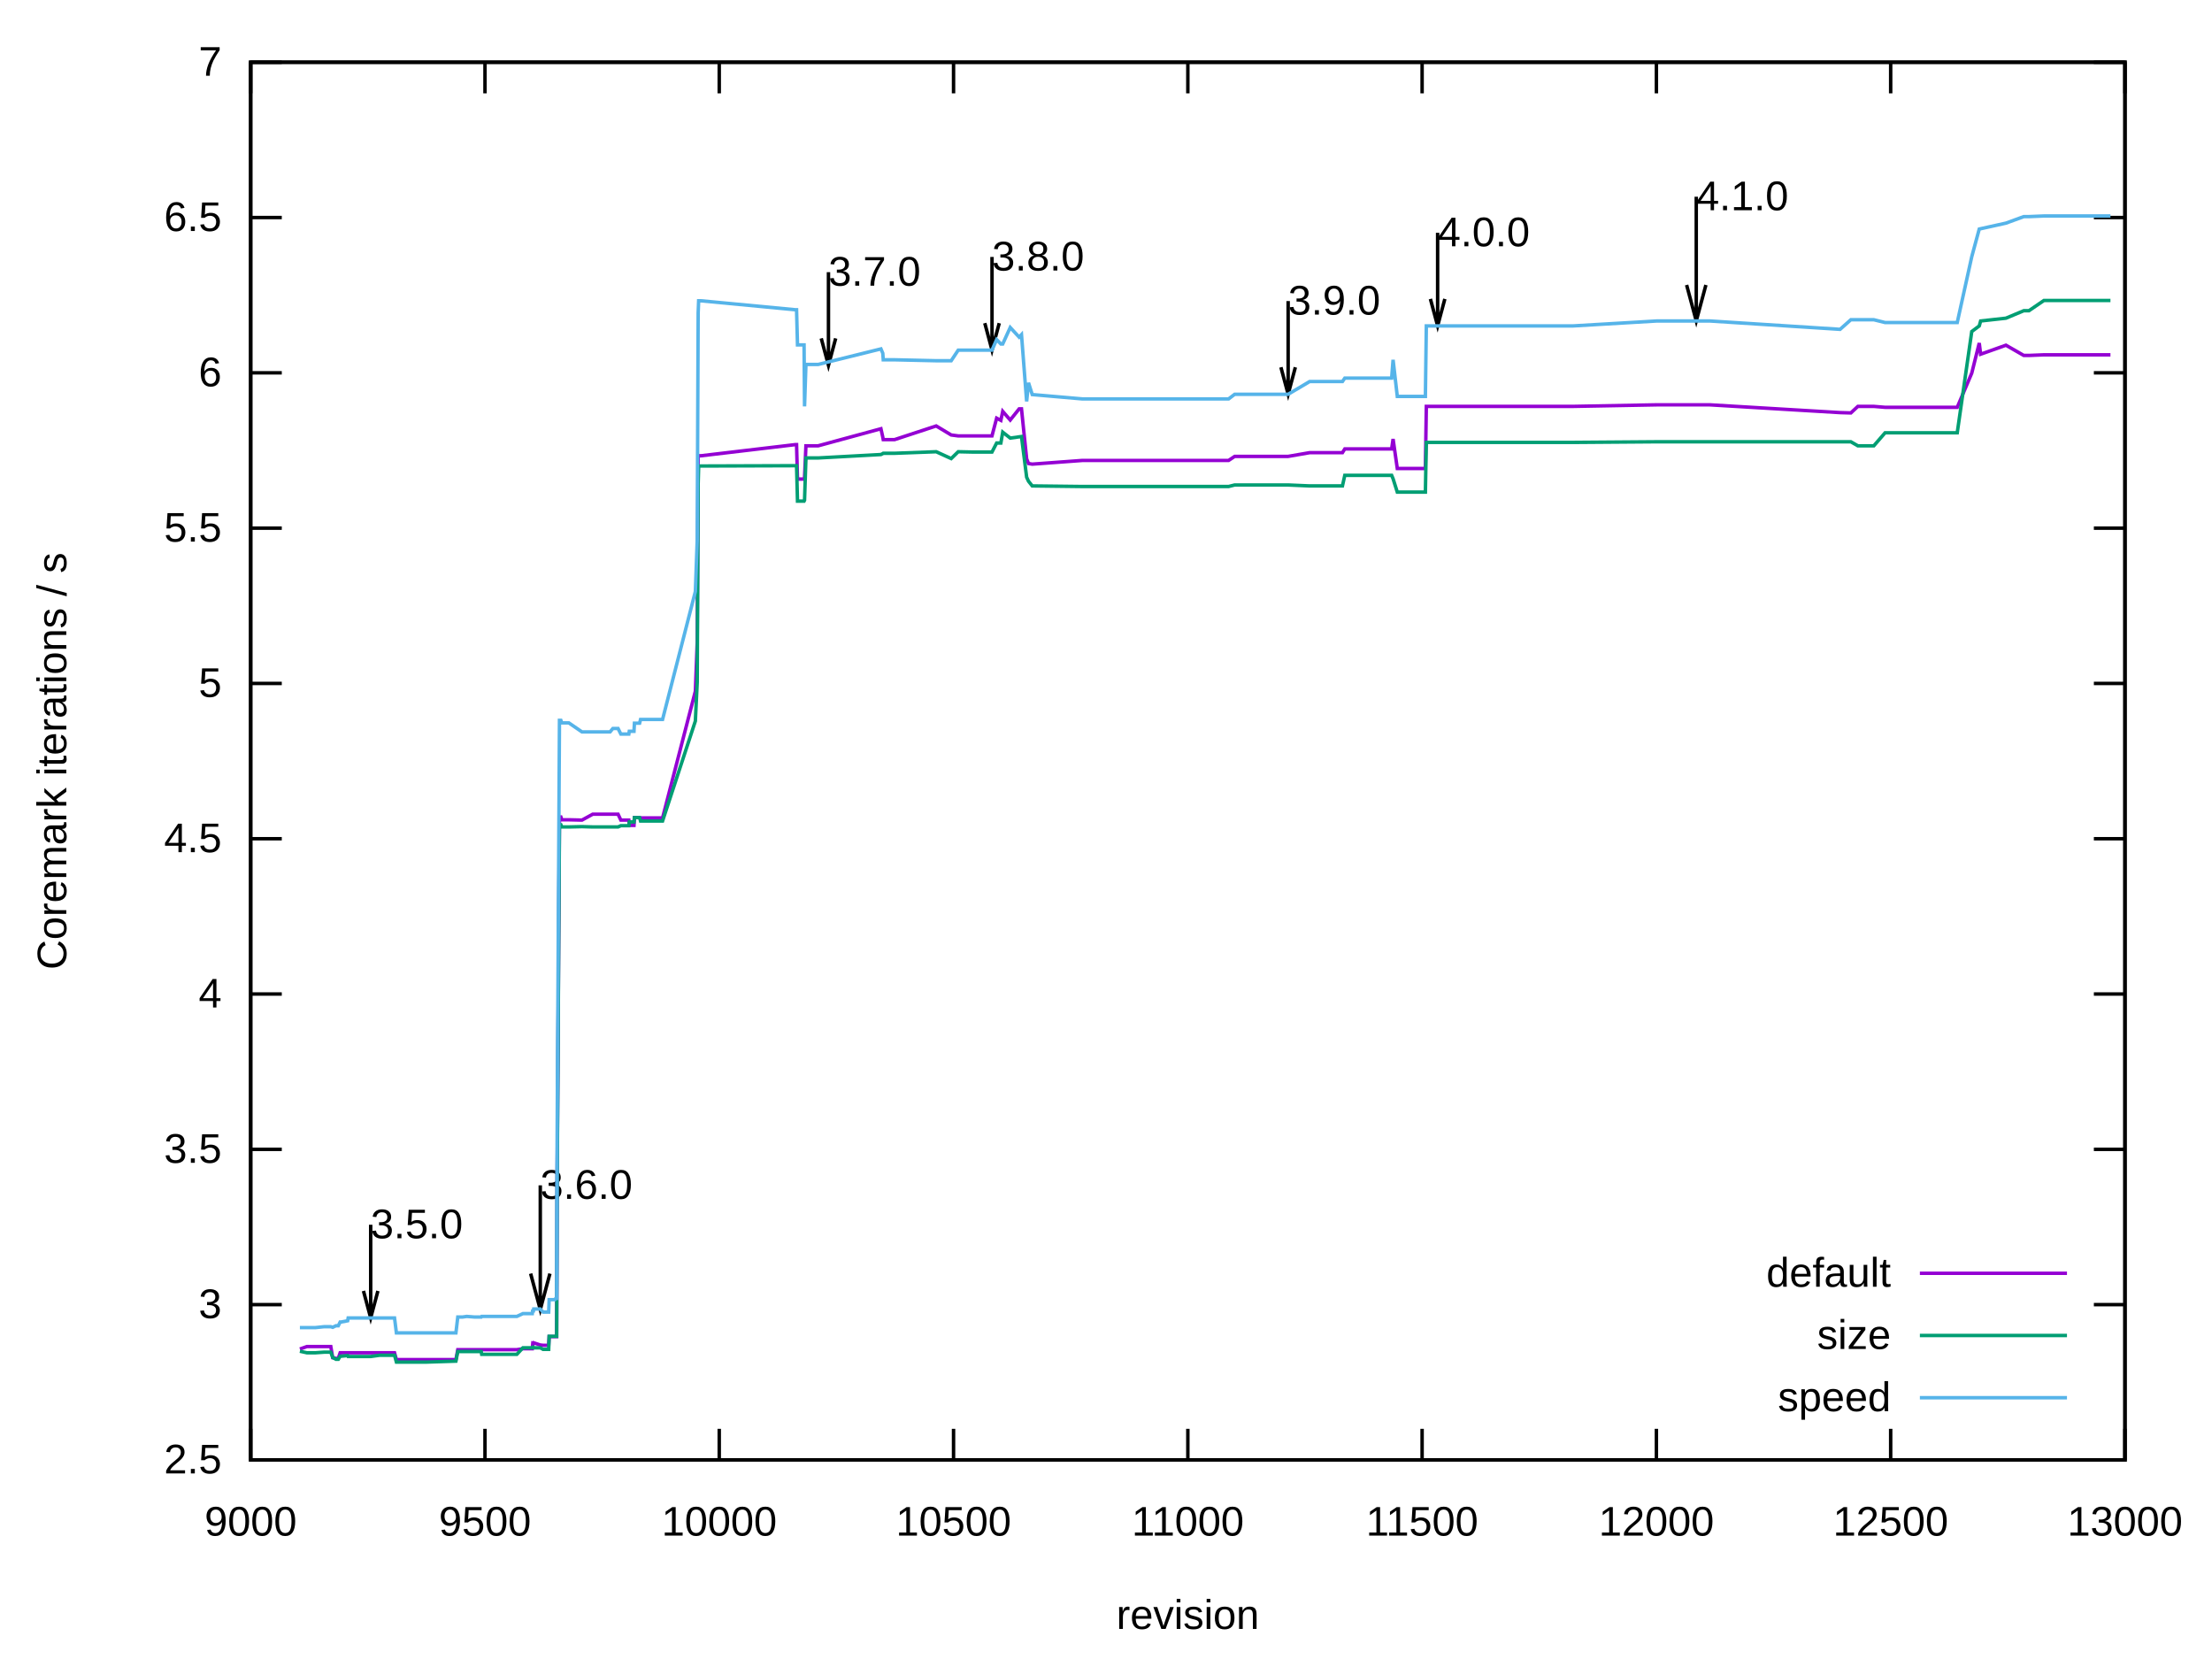
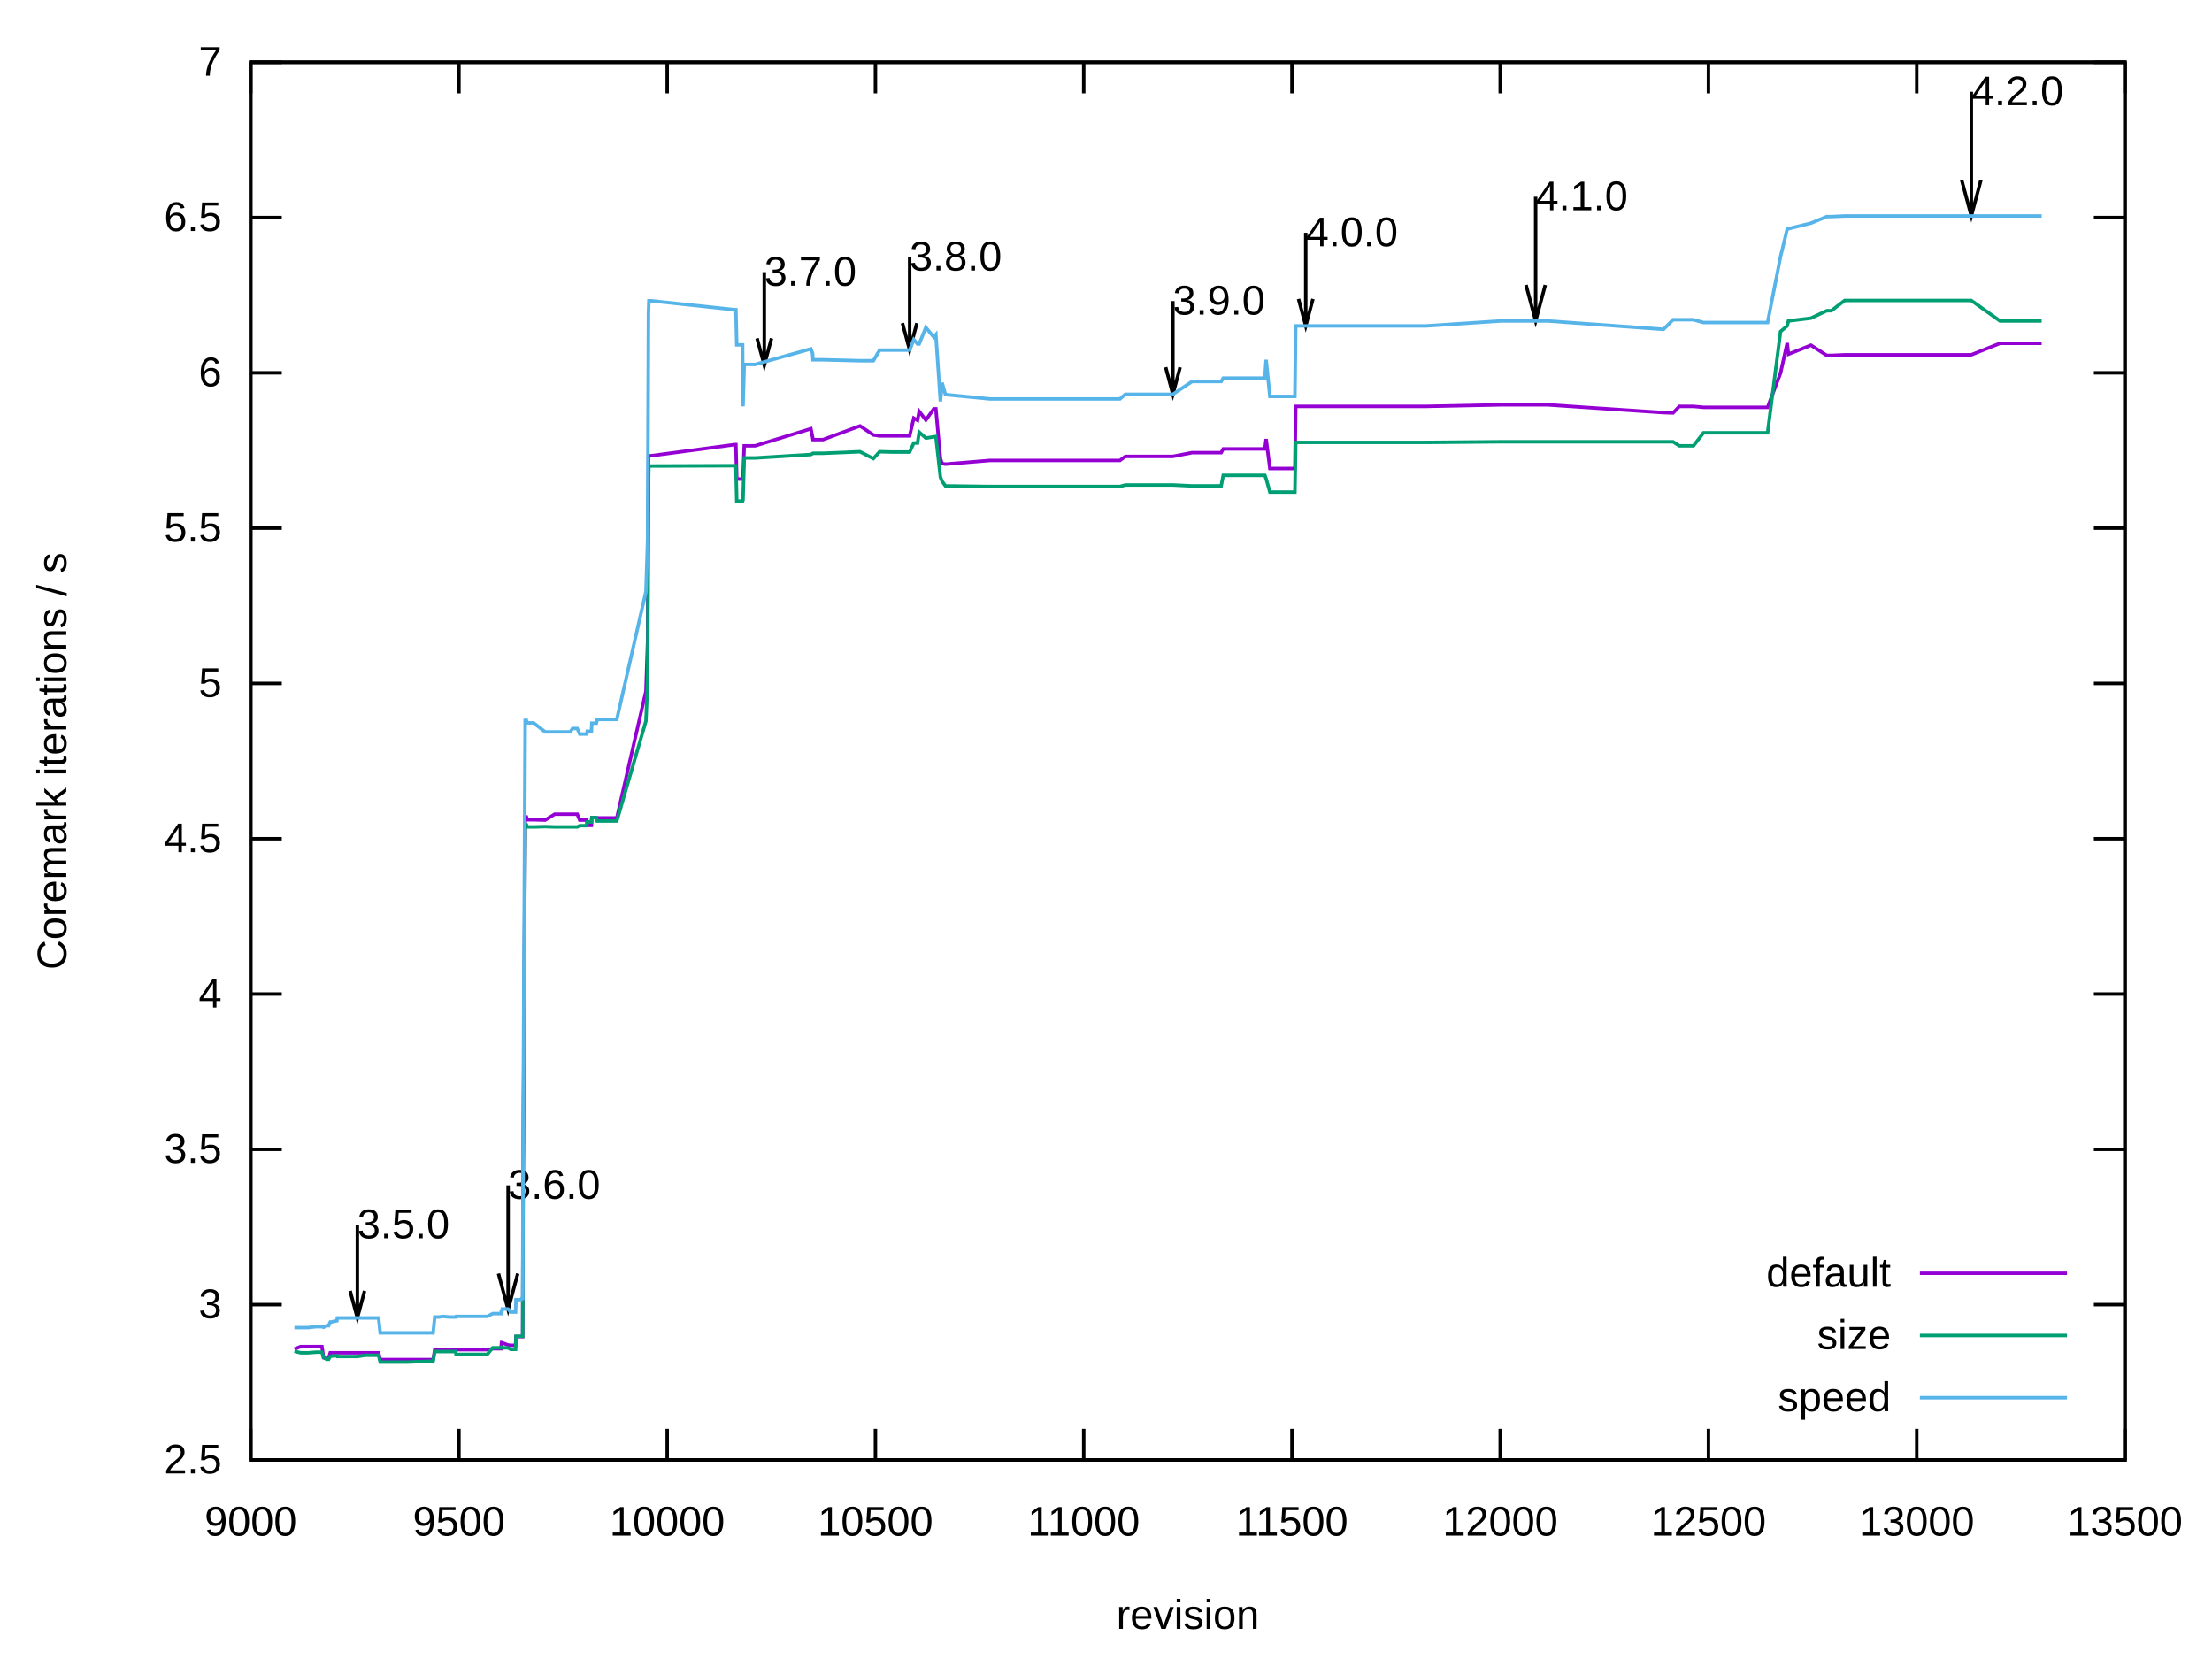
<svg xmlns="http://www.w3.org/2000/svg" xmlns:xlink="http://www.w3.org/1999/xlink" width="640" height="480" viewBox="0 0 640 480">
  <g id="gnuplot_canvas">
    <rect x="0" y="0" width="640" height="480" fill="none" />
    <defs>
      <circle id="gpDot" r="0.5" stroke-width="0.5" stroke="currentColor" />
      <path id="gpPt0" stroke-width="0.222" stroke="currentColor" d="M-1,0 h2 M0,-1 v2" />
      <path id="gpPt1" stroke-width="0.222" stroke="currentColor" d="M-1,-1 L1,1 M1,-1 L-1,1" />
      <path id="gpPt2" stroke-width="0.222" stroke="currentColor" d="M-1,0 L1,0 M0,-1 L0,1 M-1,-1 L1,1 M-1,1 L1,-1" />
      <rect id="gpPt3" stroke-width="0.222" stroke="currentColor" x="-1" y="-1" width="2" height="2" />
      <rect id="gpPt4" stroke-width="0.222" stroke="currentColor" fill="currentColor" x="-1" y="-1" width="2" height="2" />
      <circle id="gpPt5" stroke-width="0.222" stroke="currentColor" cx="0" cy="0" r="1" />
      <use xlink:href="#gpPt5" id="gpPt6" fill="currentColor" stroke="none" />
      <path id="gpPt7" stroke-width="0.222" stroke="currentColor" d="M0,-1.33 L-1.33,0.67 L1.33,0.67 z" />
      <use xlink:href="#gpPt7" id="gpPt8" fill="currentColor" stroke="none" />
      <use xlink:href="#gpPt7" id="gpPt9" stroke="currentColor" transform="rotate(180)" />
      <use xlink:href="#gpPt9" id="gpPt10" fill="currentColor" stroke="none" />
      <use xlink:href="#gpPt3" id="gpPt11" stroke="currentColor" transform="rotate(45)" />
      <use xlink:href="#gpPt11" id="gpPt12" fill="currentColor" stroke="none" />
      <path id="gpPt13" stroke-width="0.222" stroke="currentColor" d="M0,1.330 L1.265,0.411 L0.782,-1.067 L-0.782,-1.076 L-1.265,0.411 z" />
      <use xlink:href="#gpPt13" id="gpPt14" fill="currentColor" stroke="none" />
      <filter id="textbox" filterUnits="objectBoundingBox" x="0" y="0" height="1" width="1">
        <feFlood flood-color="white" flood-opacity="1" result="bgnd" />
        <feComposite in="SourceGraphic" in2="bgnd" operator="atop" />
      </filter>
      <filter id="greybox" filterUnits="objectBoundingBox" x="0" y="0" height="1" width="1">
        <feFlood flood-color="lightgrey" flood-opacity="1" result="grey" />
        <feComposite in="SourceGraphic" in2="grey" operator="atop" />
      </filter>
    </defs>
    <g fill="none" color="white" stroke="currentColor" stroke-width="1.00" stroke-linecap="butt" stroke-linejoin="miter">
</g>
    <g fill="none" color="black" stroke="currentColor" stroke-width="1.00" stroke-linecap="butt" stroke-linejoin="miter">
      <path stroke="black" d="M72.53,422.40 L81.53,422.40 M614.82,422.40 L605.82,422.40  " />
      <g transform="translate(64.14,426.30)" stroke="none" fill="black" font-family="Arial" font-size="12.00" text-anchor="end">
        <text>
          <tspan font-family="Arial"> 2.5</tspan>
        </text>
      </g>
    </g>
    <g fill="none" color="black" stroke="currentColor" stroke-width="1.00" stroke-linecap="butt" stroke-linejoin="miter">
      <path stroke="black" d="M72.53,377.47 L81.53,377.47 M614.82,377.47 L605.82,377.47  " />
      <g transform="translate(64.14,381.37)" stroke="none" fill="black" font-family="Arial" font-size="12.00" text-anchor="end">
        <text>
          <tspan font-family="Arial"> 3</tspan>
        </text>
      </g>
    </g>
    <g fill="none" color="black" stroke="currentColor" stroke-width="1.00" stroke-linecap="butt" stroke-linejoin="miter">
      <path stroke="black" d="M72.53,332.54 L81.53,332.54 M614.82,332.54 L605.82,332.54  " />
      <g transform="translate(64.14,336.44)" stroke="none" fill="black" font-family="Arial" font-size="12.00" text-anchor="end">
        <text>
          <tspan font-family="Arial"> 3.5</tspan>
        </text>
      </g>
    </g>
    <g fill="none" color="black" stroke="currentColor" stroke-width="1.00" stroke-linecap="butt" stroke-linejoin="miter">
      <path stroke="black" d="M72.53,287.60 L81.53,287.60 M614.82,287.60 L605.82,287.60  " />
      <g transform="translate(64.14,291.50)" stroke="none" fill="black" font-family="Arial" font-size="12.00" text-anchor="end">
        <text>
          <tspan font-family="Arial"> 4</tspan>
        </text>
      </g>
    </g>
    <g fill="none" color="black" stroke="currentColor" stroke-width="1.00" stroke-linecap="butt" stroke-linejoin="miter">
      <path stroke="black" d="M72.53,242.67 L81.53,242.67 M614.82,242.67 L605.82,242.67  " />
      <g transform="translate(64.14,246.57)" stroke="none" fill="black" font-family="Arial" font-size="12.00" text-anchor="end">
        <text>
          <tspan font-family="Arial"> 4.5</tspan>
        </text>
      </g>
    </g>
    <g fill="none" color="black" stroke="currentColor" stroke-width="1.00" stroke-linecap="butt" stroke-linejoin="miter">
      <path stroke="black" d="M72.53,197.74 L81.53,197.74 M614.82,197.74 L605.82,197.74  " />
      <g transform="translate(64.14,201.64)" stroke="none" fill="black" font-family="Arial" font-size="12.00" text-anchor="end">
        <text>
          <tspan font-family="Arial"> 5</tspan>
        </text>
      </g>
    </g>
    <g fill="none" color="black" stroke="currentColor" stroke-width="1.00" stroke-linecap="butt" stroke-linejoin="miter">
      <path stroke="black" d="M72.53,152.81 L81.53,152.81 M614.82,152.81 L605.82,152.81  " />
      <g transform="translate(64.14,156.71)" stroke="none" fill="black" font-family="Arial" font-size="12.00" text-anchor="end">
        <text>
          <tspan font-family="Arial"> 5.5</tspan>
        </text>
      </g>
    </g>
    <g fill="none" color="black" stroke="currentColor" stroke-width="1.00" stroke-linecap="butt" stroke-linejoin="miter">
      <path stroke="black" d="M72.53,107.87 L81.53,107.87 M614.82,107.87 L605.82,107.87  " />
      <g transform="translate(64.14,111.77)" stroke="none" fill="black" font-family="Arial" font-size="12.00" text-anchor="end">
        <text>
          <tspan font-family="Arial"> 6</tspan>
        </text>
      </g>
    </g>
    <g fill="none" color="black" stroke="currentColor" stroke-width="1.00" stroke-linecap="butt" stroke-linejoin="miter">
      <path stroke="black" d="M72.53,62.94 L81.53,62.94 M614.82,62.94 L605.82,62.94  " />
      <g transform="translate(64.14,66.84)" stroke="none" fill="black" font-family="Arial" font-size="12.00" text-anchor="end">
        <text>
          <tspan font-family="Arial"> 6.5</tspan>
        </text>
      </g>
    </g>
    <g fill="none" color="black" stroke="currentColor" stroke-width="1.00" stroke-linecap="butt" stroke-linejoin="miter">
      <path stroke="black" d="M72.53,18.01 L81.53,18.01 M614.82,18.01 L605.82,18.01  " />
      <g transform="translate(64.14,21.91)" stroke="none" fill="black" font-family="Arial" font-size="12.00" text-anchor="end">
        <text>
          <tspan font-family="Arial"> 7</tspan>
        </text>
      </g>
    </g>
    <g fill="none" color="black" stroke="currentColor" stroke-width="1.00" stroke-linecap="butt" stroke-linejoin="miter">
      <path stroke="black" d="M72.53,422.40 L72.53,413.40 M72.53,18.01 L72.53,27.01  " />
      <g transform="translate(72.53,444.30)" stroke="none" fill="black" font-family="Arial" font-size="12.00" text-anchor="middle">
        <text>
          <tspan font-family="Arial"> 9000</tspan>
        </text>
      </g>
    </g>
    <g fill="none" color="black" stroke="currentColor" stroke-width="1.00" stroke-linecap="butt" stroke-linejoin="miter">
-       <path stroke="black" d="M140.32,422.40 L140.32,413.40 M140.32,18.01 L140.32,27.01  " />
-       <g transform="translate(140.32,444.30)" stroke="none" fill="black" font-family="Arial" font-size="12.00" text-anchor="middle">
+       <path stroke="black" d="M132.78,422.40 L132.78,413.40 M132.78,18.01 L132.78,27.01  " />
+       <g transform="translate(132.78,444.30)" stroke="none" fill="black" font-family="Arial" font-size="12.00" text-anchor="middle">
        <text>
          <tspan font-family="Arial"> 9500</tspan>
        </text>
      </g>
    </g>
    <g fill="none" color="black" stroke="currentColor" stroke-width="1.00" stroke-linecap="butt" stroke-linejoin="miter">
-       <path stroke="black" d="M208.10,422.40 L208.10,413.40 M208.10,18.01 L208.10,27.01  " />
-       <g transform="translate(208.10,444.30)" stroke="none" fill="black" font-family="Arial" font-size="12.00" text-anchor="middle">
+       <path stroke="black" d="M193.04,422.40 L193.04,413.40 M193.04,18.01 L193.04,27.01  " />
+       <g transform="translate(193.04,444.30)" stroke="none" fill="black" font-family="Arial" font-size="12.00" text-anchor="middle">
        <text>
          <tspan font-family="Arial"> 10000</tspan>
        </text>
      </g>
    </g>
    <g fill="none" color="black" stroke="currentColor" stroke-width="1.00" stroke-linecap="butt" stroke-linejoin="miter">
-       <path stroke="black" d="M275.89,422.40 L275.89,413.40 M275.89,18.01 L275.89,27.01  " />
-       <g transform="translate(275.89,444.30)" stroke="none" fill="black" font-family="Arial" font-size="12.00" text-anchor="middle">
+       <path stroke="black" d="M253.29,422.40 L253.29,413.40 M253.29,18.01 L253.29,27.01  " />
+       <g transform="translate(253.29,444.30)" stroke="none" fill="black" font-family="Arial" font-size="12.00" text-anchor="middle">
        <text>
          <tspan font-family="Arial"> 10500</tspan>
        </text>
      </g>
    </g>
    <g fill="none" color="black" stroke="currentColor" stroke-width="1.00" stroke-linecap="butt" stroke-linejoin="miter">
-       <path stroke="black" d="M343.68,422.40 L343.68,413.40 M343.68,18.01 L343.68,27.01  " />
-       <g transform="translate(343.68,444.30)" stroke="none" fill="black" font-family="Arial" font-size="12.00" text-anchor="middle">
+       <path stroke="black" d="M313.55,422.40 L313.55,413.40 M313.55,18.01 L313.55,27.01  " />
+       <g transform="translate(313.55,444.30)" stroke="none" fill="black" font-family="Arial" font-size="12.00" text-anchor="middle">
        <text>
          <tspan font-family="Arial"> 11000</tspan>
        </text>
      </g>
    </g>
    <g fill="none" color="black" stroke="currentColor" stroke-width="1.00" stroke-linecap="butt" stroke-linejoin="miter">
-       <path stroke="black" d="M411.46,422.40 L411.46,413.40 M411.46,18.01 L411.46,27.01  " />
-       <g transform="translate(411.46,444.30)" stroke="none" fill="black" font-family="Arial" font-size="12.00" text-anchor="middle">
+       <path stroke="black" d="M373.80,422.40 L373.80,413.40 M373.80,18.01 L373.80,27.01  " />
+       <g transform="translate(373.80,444.30)" stroke="none" fill="black" font-family="Arial" font-size="12.00" text-anchor="middle">
        <text>
          <tspan font-family="Arial"> 11500</tspan>
        </text>
      </g>
    </g>
    <g fill="none" color="black" stroke="currentColor" stroke-width="1.00" stroke-linecap="butt" stroke-linejoin="miter">
-       <path stroke="black" d="M479.25,422.40 L479.25,413.40 M479.25,18.01 L479.25,27.01  " />
-       <g transform="translate(479.25,444.30)" stroke="none" fill="black" font-family="Arial" font-size="12.00" text-anchor="middle">
+       <path stroke="black" d="M434.06,422.40 L434.06,413.40 M434.06,18.01 L434.06,27.01  " />
+       <g transform="translate(434.06,444.30)" stroke="none" fill="black" font-family="Arial" font-size="12.00" text-anchor="middle">
        <text>
          <tspan font-family="Arial"> 12000</tspan>
        </text>
      </g>
    </g>
    <g fill="none" color="black" stroke="currentColor" stroke-width="1.00" stroke-linecap="butt" stroke-linejoin="miter">
-       <path stroke="black" d="M547.03,422.40 L547.03,413.40 M547.03,18.01 L547.03,27.01  " />
-       <g transform="translate(547.03,444.30)" stroke="none" fill="black" font-family="Arial" font-size="12.00" text-anchor="middle">
+       <path stroke="black" d="M494.31,422.40 L494.31,413.40 M494.31,18.01 L494.31,27.01  " />
+       <g transform="translate(494.31,444.30)" stroke="none" fill="black" font-family="Arial" font-size="12.00" text-anchor="middle">
        <text>
          <tspan font-family="Arial"> 12500</tspan>
+         </text>
+       </g>
+     </g>
+     <g fill="none" color="black" stroke="currentColor" stroke-width="1.00" stroke-linecap="butt" stroke-linejoin="miter">
+       <path stroke="black" d="M554.57,422.40 L554.57,413.40 M554.57,18.01 L554.57,27.01  " />
+       <g transform="translate(554.57,444.30)" stroke="none" fill="black" font-family="Arial" font-size="12.00" text-anchor="middle">
+         <text>
+           <tspan font-family="Arial"> 13000</tspan>
        </text>
      </g>
    </g>
    <g fill="none" color="black" stroke="currentColor" stroke-width="1.00" stroke-linecap="butt" stroke-linejoin="miter">
      <path stroke="black" d="M614.82,422.40 L614.82,413.40 M614.82,18.01 L614.82,27.01  " />
      <g transform="translate(614.82,444.30)" stroke="none" fill="black" font-family="Arial" font-size="12.00" text-anchor="middle">
        <text>
-           <tspan font-family="Arial"> 13000</tspan>
+           <tspan font-family="Arial"> 13500</tspan>
        </text>
      </g>
    </g>
    <g fill="none" color="black" stroke="currentColor" stroke-width="1.00" stroke-linecap="butt" stroke-linejoin="miter">
</g>
    <g fill="none" color="black" stroke="currentColor" stroke-width="1.00" stroke-linecap="butt" stroke-linejoin="miter">
      <path stroke="black" d="M72.53,18.01 L72.53,422.40 L614.82,422.40 L614.82,18.01 L72.53,18.01 Z  " />
-       <g transform="translate(107.24,358.27)" stroke="none" fill="black" font-family="Arial" font-size="12.00" text-anchor="start">
+       <g transform="translate(103.38,358.27)" stroke="none" fill="black" font-family="Arial" font-size="12.00" text-anchor="start">
        <text>
          <tspan font-family="Arial">3.5.0</tspan>
        </text>
      </g>
-       <g transform="translate(156.31,346.86)" stroke="none" fill="black" font-family="Arial" font-size="12.00" text-anchor="start">
+       <g transform="translate(147.00,346.86)" stroke="none" fill="black" font-family="Arial" font-size="12.00" text-anchor="start">
        <text>
          <tspan font-family="Arial">3.6.0</tspan>
        </text>
      </g>
-       <g transform="translate(239.69,82.66)" stroke="none" fill="black" font-family="Arial" font-size="12.00" text-anchor="start">
+       <g transform="translate(221.12,82.66)" stroke="none" fill="black" font-family="Arial" font-size="12.00" text-anchor="start">
        <text>
          <tspan font-family="Arial">3.7.0</tspan>
        </text>
      </g>
-       <g transform="translate(287.01,78.26)" stroke="none" fill="black" font-family="Arial" font-size="12.00" text-anchor="start">
+       <g transform="translate(263.18,78.26)" stroke="none" fill="black" font-family="Arial" font-size="12.00" text-anchor="start">
        <text>
          <tspan font-family="Arial">3.8.0</tspan>
        </text>
      </g>
-       <g transform="translate(372.69,91.02)" stroke="none" fill="black" font-family="Arial" font-size="12.00" text-anchor="start">
+       <g transform="translate(339.34,91.02)" stroke="none" fill="black" font-family="Arial" font-size="12.00" text-anchor="start">
        <text>
          <tspan font-family="Arial">3.9.0</tspan>
        </text>
      </g>
-       <g transform="translate(415.94,71.25)" stroke="none" fill="black" font-family="Arial" font-size="12.00" text-anchor="start">
+       <g transform="translate(377.78,71.25)" stroke="none" fill="black" font-family="Arial" font-size="12.00" text-anchor="start">
        <text>
          <tspan font-family="Arial">4.0.0</tspan>
        </text>
      </g>
-       <g transform="translate(490.77,60.82)" stroke="none" fill="black" font-family="Arial" font-size="12.00" text-anchor="start">
+       <g transform="translate(444.30,60.82)" stroke="none" fill="black" font-family="Arial" font-size="12.00" text-anchor="start">
        <text>
          <tspan font-family="Arial">4.1.0</tspan>
        </text>
      </g>
-       <path stroke="black" d="M105.16,373.51 L107.25,381.32 L109.34,373.51 M107.25,354.36 L107.25,381.32 M153.53,368.49 L156.32,378.90 L159.11,368.49   M156.32,342.95 L156.32,378.90 M237.61,97.90 L239.70,105.71 L241.79,97.90 M239.70,78.75 L239.70,105.71 M284.93,93.50   L287.02,101.30 L289.11,93.50 M287.02,74.35 L287.02,101.30 M370.61,106.26 L372.70,114.07 L374.79,106.26 M372.70,87.11   L372.70,114.07 M413.86,86.49 L415.95,94.29 L418.04,86.49 M415.95,67.34 L415.95,94.29 M487.99,82.45 L490.78,92.86   L493.57,82.45 M490.78,56.91 L490.78,92.86  " />
+       <g transform="translate(570.35,30.45)" stroke="none" fill="black" font-family="Arial" font-size="12.00" text-anchor="start">
+         <text>
+           <tspan font-family="Arial">4.2.0</tspan>
+         </text>
+       </g>
+       <path stroke="black" d="M101.30,373.51 L103.39,381.32 L105.48,373.51 M103.39,354.36 L103.39,381.32 M144.22,368.49 L147.01,378.90 L149.80,368.49   M147.01,342.95 L147.01,378.90 M219.04,97.90 L221.13,105.71 L223.22,97.90 M221.13,78.75 L221.13,105.71 M261.10,93.50   L263.19,101.30 L265.28,93.50 M263.19,74.35 L263.19,101.30 M337.26,106.26 L339.35,114.07 L341.44,106.26 M339.35,87.11   L339.35,114.07 M375.70,86.49 L377.79,94.29 L379.88,86.49 M377.79,67.34 L377.79,94.29 M441.52,82.45 L444.31,92.86   L447.10,82.45 M444.31,56.91 L444.31,92.86 M567.57,52.07 L570.36,62.48 L573.15,52.07 M570.36,26.54 L570.36,62.48    " />
    </g>
    <g fill="none" color="black" stroke="currentColor" stroke-width="1.00" stroke-linecap="butt" stroke-linejoin="miter">
      <g transform="translate(19.18,220.21) rotate(270)" stroke="none" fill="black" font-family="Arial" font-size="12.00" text-anchor="middle">
        <text>
          <tspan font-family="Arial">Coremark iterations / s</tspan>
        </text>
      </g>
    </g>
    <g fill="none" color="black" stroke="currentColor" stroke-width="1.00" stroke-linecap="butt" stroke-linejoin="miter">
      <g transform="translate(343.67,471.30)" stroke="none" fill="black" font-family="Arial" font-size="12.00" text-anchor="middle">
        <text>
          <tspan font-family="Arial">revision</tspan>
        </text>
      </g>
    </g>
    <g fill="none" color="black" stroke="currentColor" stroke-width="1.00" stroke-linecap="butt" stroke-linejoin="miter">
</g>
    <g id="gnuplot_plot_1">
      <g fill="none" color="black" stroke="currentColor" stroke-width="1.00" stroke-linecap="butt" stroke-linejoin="miter">
        <g transform="translate(547.09,372.30)" stroke="none" fill="black" font-family="Arial" font-size="12.00" text-anchor="end">
          <text>
            <tspan font-family="Arial">default</tspan>
          </text>
        </g>
      </g>
      <g fill="none" color="black" stroke="currentColor" stroke-width="1.00" stroke-linecap="butt" stroke-linejoin="miter">
-         <path stroke="rgb(148,   0, 211)" d="M555.48,368.40 L598.04,368.40 M86.77,390.32 L88.80,389.60 L89.34,389.60 L89.75,389.60 L91.24,389.60 L93.81,389.60   L95.71,389.60 L96.26,392.83 L97.20,393.01 L97.88,393.01 L98.42,391.40 L98.70,391.40 L100.59,391.40 L100.73,391.40   L102.08,391.40 L104.12,391.40 L107.24,391.40 L109.81,391.40 L111.98,391.40 L114.15,391.40 L114.69,393.37 L115.78,393.37   L120.52,393.37 L123.51,393.37 L131.91,393.37 L132.45,390.50 L132.86,390.50 L133.81,390.50 L135.03,390.50 L137.33,390.50   L138.55,390.50 L139.23,390.50 L139.37,390.50 L140.05,390.50 L143.16,390.50 L145.74,390.50 L147.09,390.50 L149.54,390.50   L151.30,390.23 L152.38,390.23 L153.33,390.23 L154.01,390.23 L154.14,388.79 L154.28,388.88 L154.42,388.52 L156.31,389.15   L157.13,389.24 L158.21,389.24 L158.62,389.24 L158.75,389.24 L158.89,386.72 L159.03,386.72 L159.30,386.72 L159.97,386.72   L160.11,386.72 L160.52,386.72 L160.79,386.72 L161.06,386.72 L161.19,343.86 L161.87,236.38 L162.28,236.38 L162.55,237.19   L162.69,237.19 L162.82,237.19 L164.58,237.19 L168.38,237.28 L171.50,235.57 L172.85,235.57 L173.80,235.57 L174.34,235.57   L175.70,235.57 L176.11,235.57 L176.24,235.57 L176.38,235.57 L176.51,235.57 L177.33,235.57 L178.82,235.57 L179.63,237.28   L179.77,237.28 L180.04,237.28 L180.58,237.28 L181.39,237.28 L181.94,237.28 L182.07,238.81 L183.02,238.81 L183.43,238.81   L183.56,236.56 L183.70,236.56 L185.06,236.56 L185.33,236.65 L185.87,236.65 L191.70,236.65 L201.19,199.99 L201.73,185.70   L202.00,132.50 L202.14,131.87 L202.82,131.87 L230.20,128.63 L230.47,128.63 L230.74,138.61 L231.69,138.61 L232.64,138.61   L232.78,138.16 L233.18,128.99 L234.13,128.99 L236.44,128.99 L236.71,128.99 L254.88,124.05 L255.42,126.48 L255.55,127.20   L257.72,127.20 L257.86,127.20 L258.81,127.20 L270.87,123.24 L275.21,125.85 L277.24,126.12 L281.31,126.12 L283.75,126.12   L287.01,126.12 L288.36,120.99 L289.58,121.62 L290.12,119.02 L292.29,121.53 L294.87,118.30 L295.55,118.30 L297.04,132.77   L297.58,134.11 L298.66,134.29 L313.17,133.22 L314.12,133.22 L314.66,133.22 L314.80,133.22 L314.93,133.22 L315.20,133.22   L316.56,133.22 L330.12,133.22 L338.25,133.22 L340.15,133.22 L355.47,133.22 L357.23,132.05 L364.01,132.05 L372.69,132.05   L378.92,130.97 L388.41,130.97 L389.09,129.89 L393.97,129.89 L402.65,129.89 L403.06,127.02 L404.28,135.55 L412.41,135.55   L412.68,117.58 L415.94,117.58 L423.12,117.58 L426.92,117.58 L427.05,117.58 L428.41,117.58 L429.09,117.58 L429.22,117.58   L430.03,117.58 L430.17,117.58 L441.56,117.58 L455.12,117.58 L479.38,117.13 L486.84,117.13 L490.77,117.13 L492.53,117.13   L492.80,117.13 L493.08,117.13 L493.62,117.13 L494.02,117.13 L494.70,117.13 L532.39,119.38 L535.51,119.47 L537.54,117.58   L540.26,117.58 L542.15,117.58 L545.41,117.85 L546.36,117.85 L548.12,117.85 L566.29,117.85 L570.49,107.96 L572.66,99.25   L573.06,102.48 L580.38,99.88 L585.54,102.84 L587.03,102.84 L591.37,102.66 L596.11,102.66 L597.87,102.66 L600.04,102.66   L601.26,102.66 L610.62,102.66  " />
+         <path stroke="rgb(148,   0, 211)" d="M555.48,368.40 L598.04,368.40 M85.18,390.32 L86.99,389.60 L87.47,389.60 L87.83,389.60 L89.16,389.60 L91.45,389.60   L93.14,389.60 L93.62,392.83 L94.46,393.01 L95.07,393.01 L95.55,391.40 L95.79,391.40 L97.48,391.40 L97.60,391.40   L98.80,391.40 L100.61,391.40 L103.38,391.40 L105.67,391.40 L107.60,391.40 L109.53,391.40 L110.01,393.37 L110.97,393.37   L115.19,393.37 L117.84,393.37 L125.31,393.37 L125.79,390.50 L126.16,390.50 L127.00,390.50 L128.08,390.50 L130.13,390.50   L131.22,390.50 L131.82,390.50 L131.94,390.50 L132.54,390.50 L135.32,390.50 L137.60,390.50 L138.81,390.50 L140.98,390.50   L142.55,390.23 L143.51,390.23 L144.35,390.23 L144.96,390.23 L145.08,388.79 L145.20,388.88 L145.32,388.52 L147.00,389.15   L147.73,389.24 L148.69,389.24 L149.05,389.24 L149.17,389.24 L149.29,386.72 L149.41,386.72 L149.66,386.72 L150.26,386.72   L150.38,386.72 L150.74,386.72 L150.98,386.72 L151.22,386.72 L151.34,343.86 L151.95,236.38 L152.31,236.38 L152.55,237.19   L152.67,237.19 L152.79,237.19 L154.36,237.19 L157.73,237.28 L160.50,235.57 L161.71,235.57 L162.55,235.57 L163.03,235.57   L164.24,235.57 L164.60,235.57 L164.72,235.57 L164.84,235.57 L164.96,235.57 L165.68,235.57 L167.01,235.57 L167.73,237.28   L167.85,237.28 L168.09,237.28 L168.58,237.28 L169.30,237.28 L169.78,237.28 L169.90,238.81 L170.74,238.81 L171.11,238.81   L171.23,236.56 L171.35,236.56 L172.55,236.56 L172.79,236.65 L173.28,236.65 L178.46,236.65 L186.89,199.99 L187.37,185.70   L187.62,132.50 L187.74,131.87 L188.34,131.87 L212.68,128.63 L212.92,128.63 L213.16,138.61 L214.01,138.61 L214.85,138.61   L214.97,138.16 L215.33,128.99 L216.18,128.99 L218.23,128.99 L218.47,128.99 L234.61,124.05 L235.10,126.48 L235.22,127.20   L237.15,127.20 L237.27,127.20 L238.11,127.20 L248.83,123.24 L252.69,125.85 L254.50,126.12 L258.11,126.12 L260.28,126.12   L263.18,126.12 L264.38,120.99 L265.46,121.62 L265.95,119.02 L267.87,121.53 L270.16,118.30 L270.77,118.30 L272.09,132.77   L272.57,134.11 L273.54,134.29 L286.43,133.22 L287.28,133.22 L287.76,133.22 L287.88,133.22 L288.00,133.22 L288.24,133.22   L289.45,133.22 L301.50,133.22 L308.73,133.22 L310.41,133.22 L324.03,133.22 L325.60,132.05 L331.62,132.05 L339.34,132.05   L344.88,130.97 L353.32,130.97 L353.92,129.89 L358.26,129.89 L365.97,129.89 L366.33,127.02 L367.42,135.55 L374.65,135.55   L374.89,117.58 L377.78,117.58 L384.17,117.58 L387.54,117.58 L387.66,117.58 L388.87,117.58 L389.47,117.58 L389.59,117.58   L390.31,117.58 L390.43,117.58 L400.56,117.58 L412.61,117.58 L434.18,117.13 L440.81,117.13 L444.30,117.13 L445.87,117.13   L446.11,117.13 L446.35,117.13 L446.83,117.13 L447.19,117.13 L447.79,117.13 L481.30,119.38 L484.07,119.47 L485.88,117.58   L488.29,117.58 L489.97,117.58 L492.87,117.85 L493.71,117.85 L495.28,117.85 L511.42,117.85 L515.16,107.96 L517.09,99.25   L517.45,102.48 L523.96,99.88 L528.54,102.84 L529.86,102.84 L533.72,102.66 L537.94,102.66 L539.50,102.66 L541.43,102.66   L542.51,102.66 L550.83,102.66 L570.35,102.66 L578.67,99.34 L590.72,99.34  " />
      </g>
    </g>
    <g id="gnuplot_plot_2">
      <g fill="none" color="black" stroke="currentColor" stroke-width="1.00" stroke-linecap="butt" stroke-linejoin="miter">
        <g transform="translate(547.09,390.30)" stroke="none" fill="black" font-family="Arial" font-size="12.00" text-anchor="end">
          <text>
            <tspan font-family="Arial">size</tspan>
          </text>
        </g>
      </g>
      <g fill="none" color="black" stroke="currentColor" stroke-width="1.00" stroke-linecap="butt" stroke-linejoin="miter">
-         <path stroke="rgb(  0, 158, 115)" d="M555.48,386.40 L598.04,386.40 M86.77,390.95 L88.80,391.40 L89.34,391.40 L89.75,391.40 L91.24,391.40 L93.81,391.22   L95.71,391.22 L96.26,392.74 L97.20,393.28 L97.88,393.28 L98.42,392.39 L98.70,392.39 L100.59,392.21 L100.73,392.48   L102.08,392.48 L104.12,392.48 L107.24,392.48 L109.81,392.12 L111.98,392.12 L114.15,392.12 L114.69,394.09 L115.78,394.09   L120.52,394.09 L123.51,394.09 L131.91,393.82 L132.45,391.04 L132.86,391.04 L133.81,391.04 L135.03,391.04 L137.33,391.04   L138.55,391.04 L139.23,391.04 L139.37,391.85 L140.05,391.85 L143.16,391.85 L145.74,391.85 L147.09,391.85 L149.54,391.85   L151.30,389.96 L152.38,389.96 L153.33,389.96 L154.01,389.96 L154.14,389.78 L154.28,389.78 L154.42,389.96 L156.31,389.96   L157.13,390.41 L158.21,390.41 L158.62,390.41 L158.75,390.41 L158.89,386.63 L159.03,386.63 L159.30,386.63 L159.97,386.63   L160.11,386.63 L160.52,386.63 L160.79,386.63 L161.06,386.63 L161.19,345.75 L161.87,238.63 L162.28,238.63 L162.55,239.26   L162.69,239.26 L162.82,239.26 L164.58,239.26 L168.38,239.17 L171.50,239.26 L172.85,239.26 L173.80,239.26 L174.34,239.26   L175.70,239.26 L176.11,239.26 L176.24,239.26 L176.38,239.26 L176.51,239.26 L177.33,239.26 L178.82,239.26 L179.63,238.90   L179.77,238.90 L180.04,238.90 L180.58,238.90 L181.39,238.90 L181.94,238.90 L182.07,237.82 L183.02,237.82 L183.43,237.82   L183.56,236.56 L183.70,236.56 L185.06,236.56 L185.33,237.55 L185.87,237.55 L191.70,237.55 L201.19,208.61 L201.73,197.38   L202.00,139.96 L202.14,134.83 L202.82,134.83 L230.20,134.74 L230.47,134.74 L230.74,144.99 L231.69,144.99 L232.64,144.99   L232.78,144.72 L233.18,132.50 L234.13,132.50 L236.44,132.50 L236.71,132.50 L254.88,131.51 L255.42,131.24 L255.55,131.15   L257.72,131.15 L257.86,131.15 L258.81,131.15 L270.87,130.70 L275.21,132.68 L277.24,130.70 L281.31,130.79 L283.75,130.79   L287.01,130.79 L288.36,128.18 L289.58,128.18 L290.12,125.04 L292.29,126.75 L294.87,126.39 L295.55,126.30 L297.04,138.07   L297.58,139.24 L298.66,140.59 L313.17,140.76 L314.12,140.76 L314.66,140.76 L314.80,140.76 L314.93,140.76 L315.20,140.76   L316.56,140.76 L330.12,140.76 L338.25,140.76 L340.15,140.76 L355.47,140.76 L357.23,140.32 L364.01,140.32 L372.69,140.32   L378.92,140.59 L388.41,140.59 L389.09,137.53 L393.97,137.53 L402.65,137.53 L403.06,138.52 L404.28,142.38 L412.41,142.38   L412.68,128.00 L415.94,128.00 L423.12,128.00 L426.92,128.00 L427.05,128.00 L428.41,128.00 L429.09,128.00 L429.22,128.00   L430.03,128.00 L430.17,128.00 L441.56,128.00 L455.12,128.00 L479.38,127.82 L486.84,127.82 L490.77,127.82 L492.53,127.82   L492.80,127.82 L493.08,127.82 L493.62,127.82 L494.02,127.82 L494.70,127.82 L532.39,127.82 L535.51,127.82 L537.54,128.99   L540.26,128.99 L542.15,128.99 L545.41,125.22 L546.36,125.22 L548.12,125.22 L566.29,125.22 L570.49,95.92 L572.66,94.30   L573.06,92.87 L580.38,92.06 L585.54,89.90 L587.03,89.90 L591.37,86.94 L596.11,86.94 L597.87,86.94 L600.04,86.94   L601.26,86.94 L610.62,86.94  " />
+         <path stroke="rgb(  0, 158, 115)" d="M555.48,386.40 L598.04,386.40 M85.18,390.95 L86.99,391.40 L87.47,391.40 L87.83,391.40 L89.16,391.40 L91.45,391.22   L93.14,391.22 L93.62,392.74 L94.46,393.28 L95.07,393.28 L95.55,392.39 L95.79,392.39 L97.48,392.21 L97.60,392.48   L98.80,392.48 L100.61,392.48 L103.38,392.48 L105.67,392.12 L107.60,392.12 L109.53,392.12 L110.01,394.09 L110.97,394.09   L115.19,394.09 L117.84,394.09 L125.31,393.82 L125.79,391.04 L126.16,391.04 L127.00,391.04 L128.08,391.04 L130.13,391.04   L131.22,391.04 L131.82,391.04 L131.94,391.85 L132.54,391.85 L135.32,391.85 L137.60,391.85 L138.81,391.85 L140.98,391.85   L142.55,389.96 L143.51,389.96 L144.35,389.96 L144.96,389.96 L145.08,389.78 L145.20,389.78 L145.32,389.96 L147.00,389.96   L147.73,390.41 L148.69,390.41 L149.05,390.41 L149.17,390.41 L149.29,386.63 L149.41,386.63 L149.66,386.63 L150.26,386.63   L150.38,386.63 L150.74,386.63 L150.98,386.63 L151.22,386.63 L151.34,345.75 L151.95,238.63 L152.31,238.63 L152.55,239.26   L152.67,239.26 L152.79,239.26 L154.36,239.26 L157.73,239.17 L160.50,239.26 L161.71,239.26 L162.55,239.26 L163.03,239.26   L164.24,239.26 L164.60,239.26 L164.72,239.26 L164.84,239.26 L164.96,239.26 L165.68,239.26 L167.01,239.26 L167.73,238.90   L167.85,238.90 L168.09,238.90 L168.58,238.90 L169.30,238.90 L169.78,238.90 L169.90,237.82 L170.74,237.82 L171.11,237.82   L171.23,236.56 L171.35,236.56 L172.55,236.56 L172.79,237.55 L173.28,237.55 L178.46,237.55 L186.89,208.61 L187.37,197.38   L187.62,139.96 L187.74,134.83 L188.34,134.83 L212.68,134.74 L212.92,134.74 L213.16,144.99 L214.01,144.99 L214.85,144.99   L214.97,144.72 L215.33,132.50 L216.18,132.50 L218.23,132.50 L218.47,132.50 L234.61,131.51 L235.10,131.24 L235.22,131.15   L237.15,131.15 L237.27,131.15 L238.11,131.15 L248.83,130.70 L252.69,132.68 L254.50,130.70 L258.11,130.79 L260.28,130.79   L263.18,130.79 L264.38,128.18 L265.46,128.18 L265.95,125.04 L267.87,126.75 L270.16,126.39 L270.77,126.30 L272.09,138.07   L272.57,139.24 L273.54,140.59 L286.43,140.76 L287.28,140.76 L287.76,140.76 L287.88,140.76 L288.00,140.76 L288.24,140.76   L289.45,140.76 L301.50,140.76 L308.73,140.76 L310.41,140.76 L324.03,140.76 L325.60,140.32 L331.62,140.32 L339.34,140.32   L344.88,140.59 L353.32,140.59 L353.92,137.53 L358.26,137.53 L365.97,137.53 L366.33,138.52 L367.42,142.38 L374.65,142.38   L374.89,128.00 L377.78,128.00 L384.17,128.00 L387.54,128.00 L387.66,128.00 L388.87,128.00 L389.47,128.00 L389.59,128.00   L390.31,128.00 L390.43,128.00 L400.56,128.00 L412.61,128.00 L434.18,127.82 L440.81,127.82 L444.30,127.82 L445.87,127.82   L446.11,127.82 L446.35,127.82 L446.83,127.82 L447.19,127.82 L447.79,127.82 L481.30,127.82 L484.07,127.82 L485.88,128.99   L488.29,128.99 L489.97,128.99 L492.87,125.22 L493.71,125.22 L495.28,125.22 L511.42,125.22 L515.16,95.92 L517.09,94.30   L517.45,92.87 L523.96,92.06 L528.54,89.90 L529.86,89.90 L533.72,86.94 L537.94,86.94 L539.50,86.94 L541.43,86.94   L542.51,86.94 L550.83,86.94 L570.35,86.94 L578.67,92.87 L590.72,92.87  " />
      </g>
    </g>
    <g id="gnuplot_plot_3">
      <g fill="none" color="black" stroke="currentColor" stroke-width="1.00" stroke-linecap="butt" stroke-linejoin="miter">
        <g transform="translate(547.09,408.30)" stroke="none" fill="black" font-family="Arial" font-size="12.00" text-anchor="end">
          <text>
            <tspan font-family="Arial">speed</tspan>
          </text>
        </g>
      </g>
      <g fill="none" color="black" stroke="currentColor" stroke-width="1.00" stroke-linecap="butt" stroke-linejoin="miter">
-         <path stroke="rgb( 86, 180, 233)" d="M555.48,404.40 L598.04,404.40 M86.77,384.12 L88.80,384.12 L89.34,384.12 L89.75,384.12 L91.24,384.12 L93.81,383.85   L95.71,383.85 L96.26,384.03 L97.20,383.58 L97.88,383.58 L98.42,382.50 L98.70,382.50 L100.59,382.14 L100.73,381.33   L102.08,381.33 L104.12,381.33 L107.24,381.33 L109.81,381.33 L111.98,381.33 L114.15,381.33 L114.69,385.65 L115.78,385.65   L120.52,385.65 L123.51,385.65 L131.91,385.65 L132.45,381.06 L132.86,381.06 L133.81,381.06 L135.03,380.88 L137.33,381.06   L138.55,381.06 L139.23,381.06 L139.37,380.88 L140.05,380.88 L143.16,380.88 L145.74,380.88 L147.09,380.88 L149.54,380.88   L151.30,380.07 L152.38,380.07 L153.33,380.07 L154.01,380.07 L154.14,378.91 L154.28,379.71 L154.42,378.73 L156.31,378.73   L157.13,379.62 L158.21,379.62 L158.62,379.62 L158.75,379.62 L158.89,376.03 L159.03,376.03 L159.30,376.03 L159.97,376.03   L160.11,376.03 L160.52,376.03 L160.79,375.67 L161.06,375.67 L161.19,330.20 L161.87,208.43 L162.28,208.43 L162.55,209.15   L162.69,209.15 L162.82,209.15 L164.58,209.15 L168.38,211.76 L171.50,211.76 L172.85,211.76 L173.80,211.76 L174.34,211.76   L175.70,211.76 L176.11,211.76 L176.24,211.76 L176.38,211.76 L176.51,211.76 L177.33,210.77 L178.82,210.77 L179.63,212.39   L179.77,212.39 L180.04,212.39 L180.58,212.39 L181.39,212.39 L181.94,212.39 L182.07,211.58 L183.02,211.58 L183.43,211.58   L183.56,209.24 L183.70,209.24 L185.06,209.24 L185.33,208.16 L185.87,208.16 L191.70,208.16 L201.19,171.14 L201.73,156.22   L202.00,90.53 L202.14,87.03 L202.82,87.03 L230.20,89.63 L230.47,89.63 L230.74,99.79 L231.69,99.79 L232.64,99.79   L232.78,117.58 L233.18,105.45 L234.13,105.45 L236.44,105.45 L236.71,105.45 L254.88,100.95 L255.42,102.21 L255.55,104.10   L257.72,104.10 L257.86,104.10 L258.81,104.10 L270.87,104.37 L275.21,104.37 L277.24,101.31 L281.31,101.31 L283.75,101.31   L287.01,101.31 L288.36,98.26 L289.58,99.52 L290.12,99.52 L292.29,94.75 L294.87,97.54 L295.55,96.82 L297.04,116.14   L297.58,110.75 L298.66,114.16 L313.17,115.42 L314.12,115.42 L314.66,115.42 L314.80,115.42 L314.93,115.42 L315.20,115.42   L316.56,115.42 L330.12,115.42 L338.25,115.42 L340.15,115.42 L355.47,115.42 L357.23,114.08 L364.01,114.08 L372.69,114.08   L378.92,110.39 L388.41,110.39 L389.09,109.40 L393.97,109.40 L402.65,109.40 L403.06,104.10 L404.28,114.70 L412.41,114.70   L412.68,94.30 L415.94,94.30 L423.12,94.30 L426.92,94.30 L427.05,94.30 L428.41,94.30 L429.09,94.30 L429.22,94.30   L430.03,94.30 L430.17,94.30 L441.56,94.30 L455.12,94.30 L479.38,92.87 L486.84,92.87 L490.77,92.87 L492.53,92.87   L492.80,92.87 L493.08,92.87 L493.62,92.87 L494.02,92.87 L494.70,92.87 L532.39,95.29 L535.51,92.51 L537.54,92.51   L540.26,92.51 L542.15,92.51 L545.41,93.32 L546.36,93.32 L548.12,93.32 L566.29,93.32 L570.49,74.27 L572.66,66.27   L573.06,66.18 L580.38,64.56 L585.54,62.67 L587.03,62.67 L591.37,62.49 L596.11,62.49 L597.87,62.49 L600.04,62.49   L601.26,62.49 L610.62,62.49  " />
+         <path stroke="rgb( 86, 180, 233)" d="M555.48,404.40 L598.04,404.40 M85.18,384.12 L86.99,384.12 L87.47,384.12 L87.83,384.12 L89.16,384.12 L91.45,383.85   L93.14,383.85 L93.62,384.03 L94.46,383.58 L95.07,383.58 L95.55,382.50 L95.79,382.50 L97.48,382.14 L97.60,381.33   L98.80,381.33 L100.61,381.33 L103.38,381.33 L105.67,381.33 L107.60,381.33 L109.53,381.33 L110.01,385.65 L110.97,385.65   L115.19,385.65 L117.84,385.65 L125.31,385.65 L125.79,381.06 L126.16,381.06 L127.00,381.06 L128.08,380.88 L130.13,381.06   L131.22,381.06 L131.82,381.06 L131.94,380.88 L132.54,380.88 L135.32,380.88 L137.60,380.88 L138.81,380.88 L140.98,380.88   L142.55,380.07 L143.51,380.07 L144.35,380.07 L144.96,380.07 L145.08,378.91 L145.20,379.71 L145.32,378.73 L147.00,378.73   L147.73,379.62 L148.69,379.62 L149.05,379.62 L149.17,379.62 L149.29,376.03 L149.41,376.03 L149.66,376.03 L150.26,376.03   L150.38,376.03 L150.74,376.03 L150.98,375.67 L151.22,375.67 L151.34,330.20 L151.95,208.43 L152.31,208.43 L152.55,209.15   L152.67,209.15 L152.79,209.15 L154.36,209.15 L157.73,211.76 L160.50,211.76 L161.71,211.76 L162.55,211.76 L163.03,211.76   L164.24,211.76 L164.60,211.76 L164.72,211.76 L164.84,211.76 L164.96,211.76 L165.68,210.77 L167.01,210.77 L167.73,212.39   L167.85,212.39 L168.09,212.39 L168.58,212.39 L169.30,212.39 L169.78,212.39 L169.90,211.58 L170.74,211.58 L171.11,211.58   L171.23,209.24 L171.35,209.24 L172.55,209.24 L172.79,208.16 L173.28,208.16 L178.46,208.16 L186.89,171.14 L187.37,156.22   L187.62,90.53 L187.74,87.03 L188.34,87.03 L212.68,89.63 L212.92,89.63 L213.16,99.79 L214.01,99.79 L214.85,99.79   L214.97,117.58 L215.33,105.45 L216.18,105.45 L218.23,105.45 L218.47,105.45 L234.61,100.95 L235.10,102.21 L235.22,104.10   L237.15,104.10 L237.27,104.10 L238.11,104.10 L248.83,104.37 L252.69,104.37 L254.50,101.31 L258.11,101.31 L260.28,101.31   L263.18,101.31 L264.38,98.26 L265.46,99.52 L265.95,99.52 L267.87,94.75 L270.16,97.54 L270.77,96.82 L272.09,116.14   L272.57,110.75 L273.54,114.16 L286.43,115.42 L287.28,115.42 L287.76,115.42 L287.88,115.42 L288.00,115.42 L288.24,115.42   L289.45,115.42 L301.50,115.42 L308.73,115.42 L310.41,115.42 L324.03,115.42 L325.60,114.08 L331.62,114.08 L339.34,114.08   L344.88,110.39 L353.32,110.39 L353.92,109.40 L358.26,109.40 L365.97,109.40 L366.33,104.10 L367.42,114.70 L374.65,114.70   L374.89,94.30 L377.78,94.30 L384.17,94.30 L387.54,94.30 L387.66,94.30 L388.87,94.30 L389.47,94.30 L389.59,94.30   L390.31,94.30 L390.43,94.30 L400.56,94.30 L412.61,94.30 L434.18,92.87 L440.81,92.87 L444.30,92.87 L445.87,92.87   L446.11,92.87 L446.35,92.87 L446.83,92.87 L447.19,92.87 L447.79,92.87 L481.30,95.29 L484.07,92.51 L485.88,92.51   L488.29,92.51 L489.97,92.51 L492.87,93.32 L493.71,93.32 L495.28,93.32 L511.42,93.32 L515.16,74.27 L517.09,66.27   L517.45,66.18 L523.96,64.56 L528.54,62.67 L529.86,62.67 L533.72,62.49 L537.94,62.49 L539.50,62.49 L541.43,62.49   L542.51,62.49 L550.83,62.49 L570.35,62.49 L578.67,62.49 L590.72,62.49  " />
      </g>
    </g>
    <g fill="none" color="white" stroke="rgb( 86, 180, 233)" stroke-width="2.00" stroke-linecap="butt" stroke-linejoin="miter">
</g>
    <g fill="none" color="black" stroke="currentColor" stroke-width="2.00" stroke-linecap="butt" stroke-linejoin="miter">
</g>
    <g fill="none" color="black" stroke="black" stroke-width="1.00" stroke-linecap="butt" stroke-linejoin="miter">
</g>
    <g fill="none" color="black" stroke="currentColor" stroke-width="1.00" stroke-linecap="butt" stroke-linejoin="miter">
      <path stroke="black" d="M72.53,18.01 L72.53,422.40 L614.82,422.40 L614.82,18.01 L72.53,18.01 Z  " />
    </g>
    <g fill="none" color="black" stroke="currentColor" stroke-width="1.00" stroke-linecap="butt" stroke-linejoin="miter">
</g>
  </g>
</svg>
